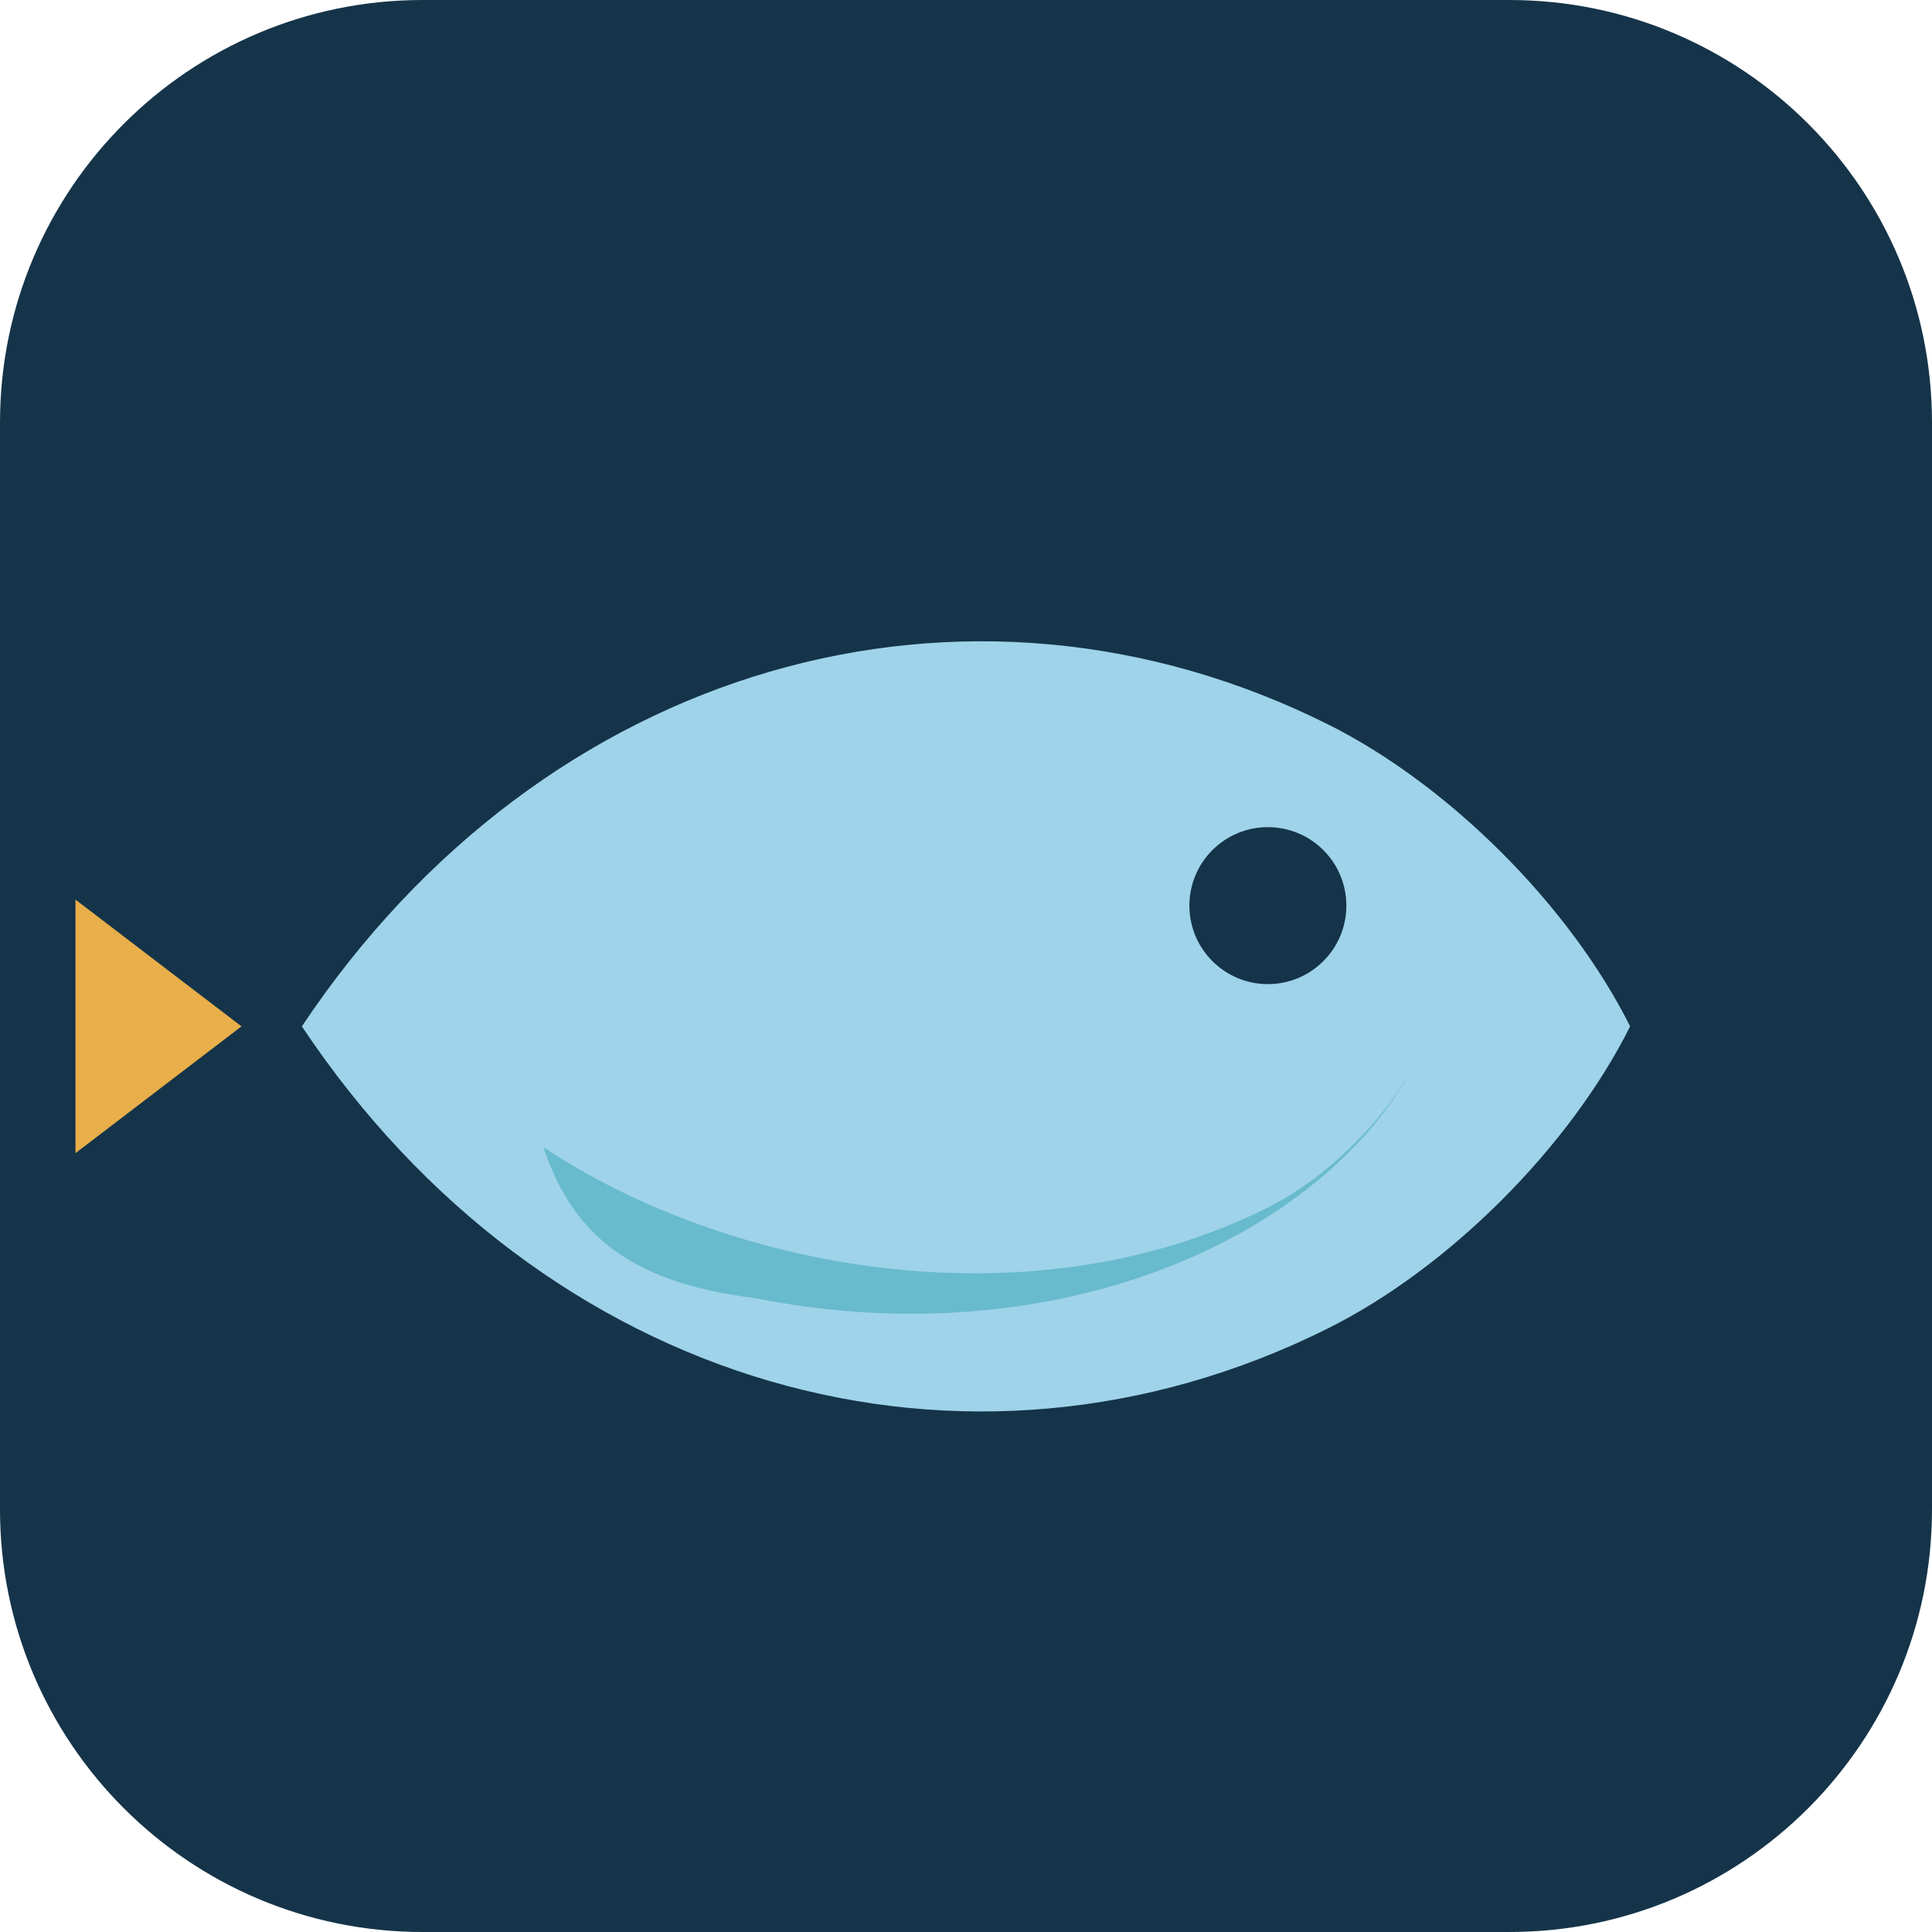
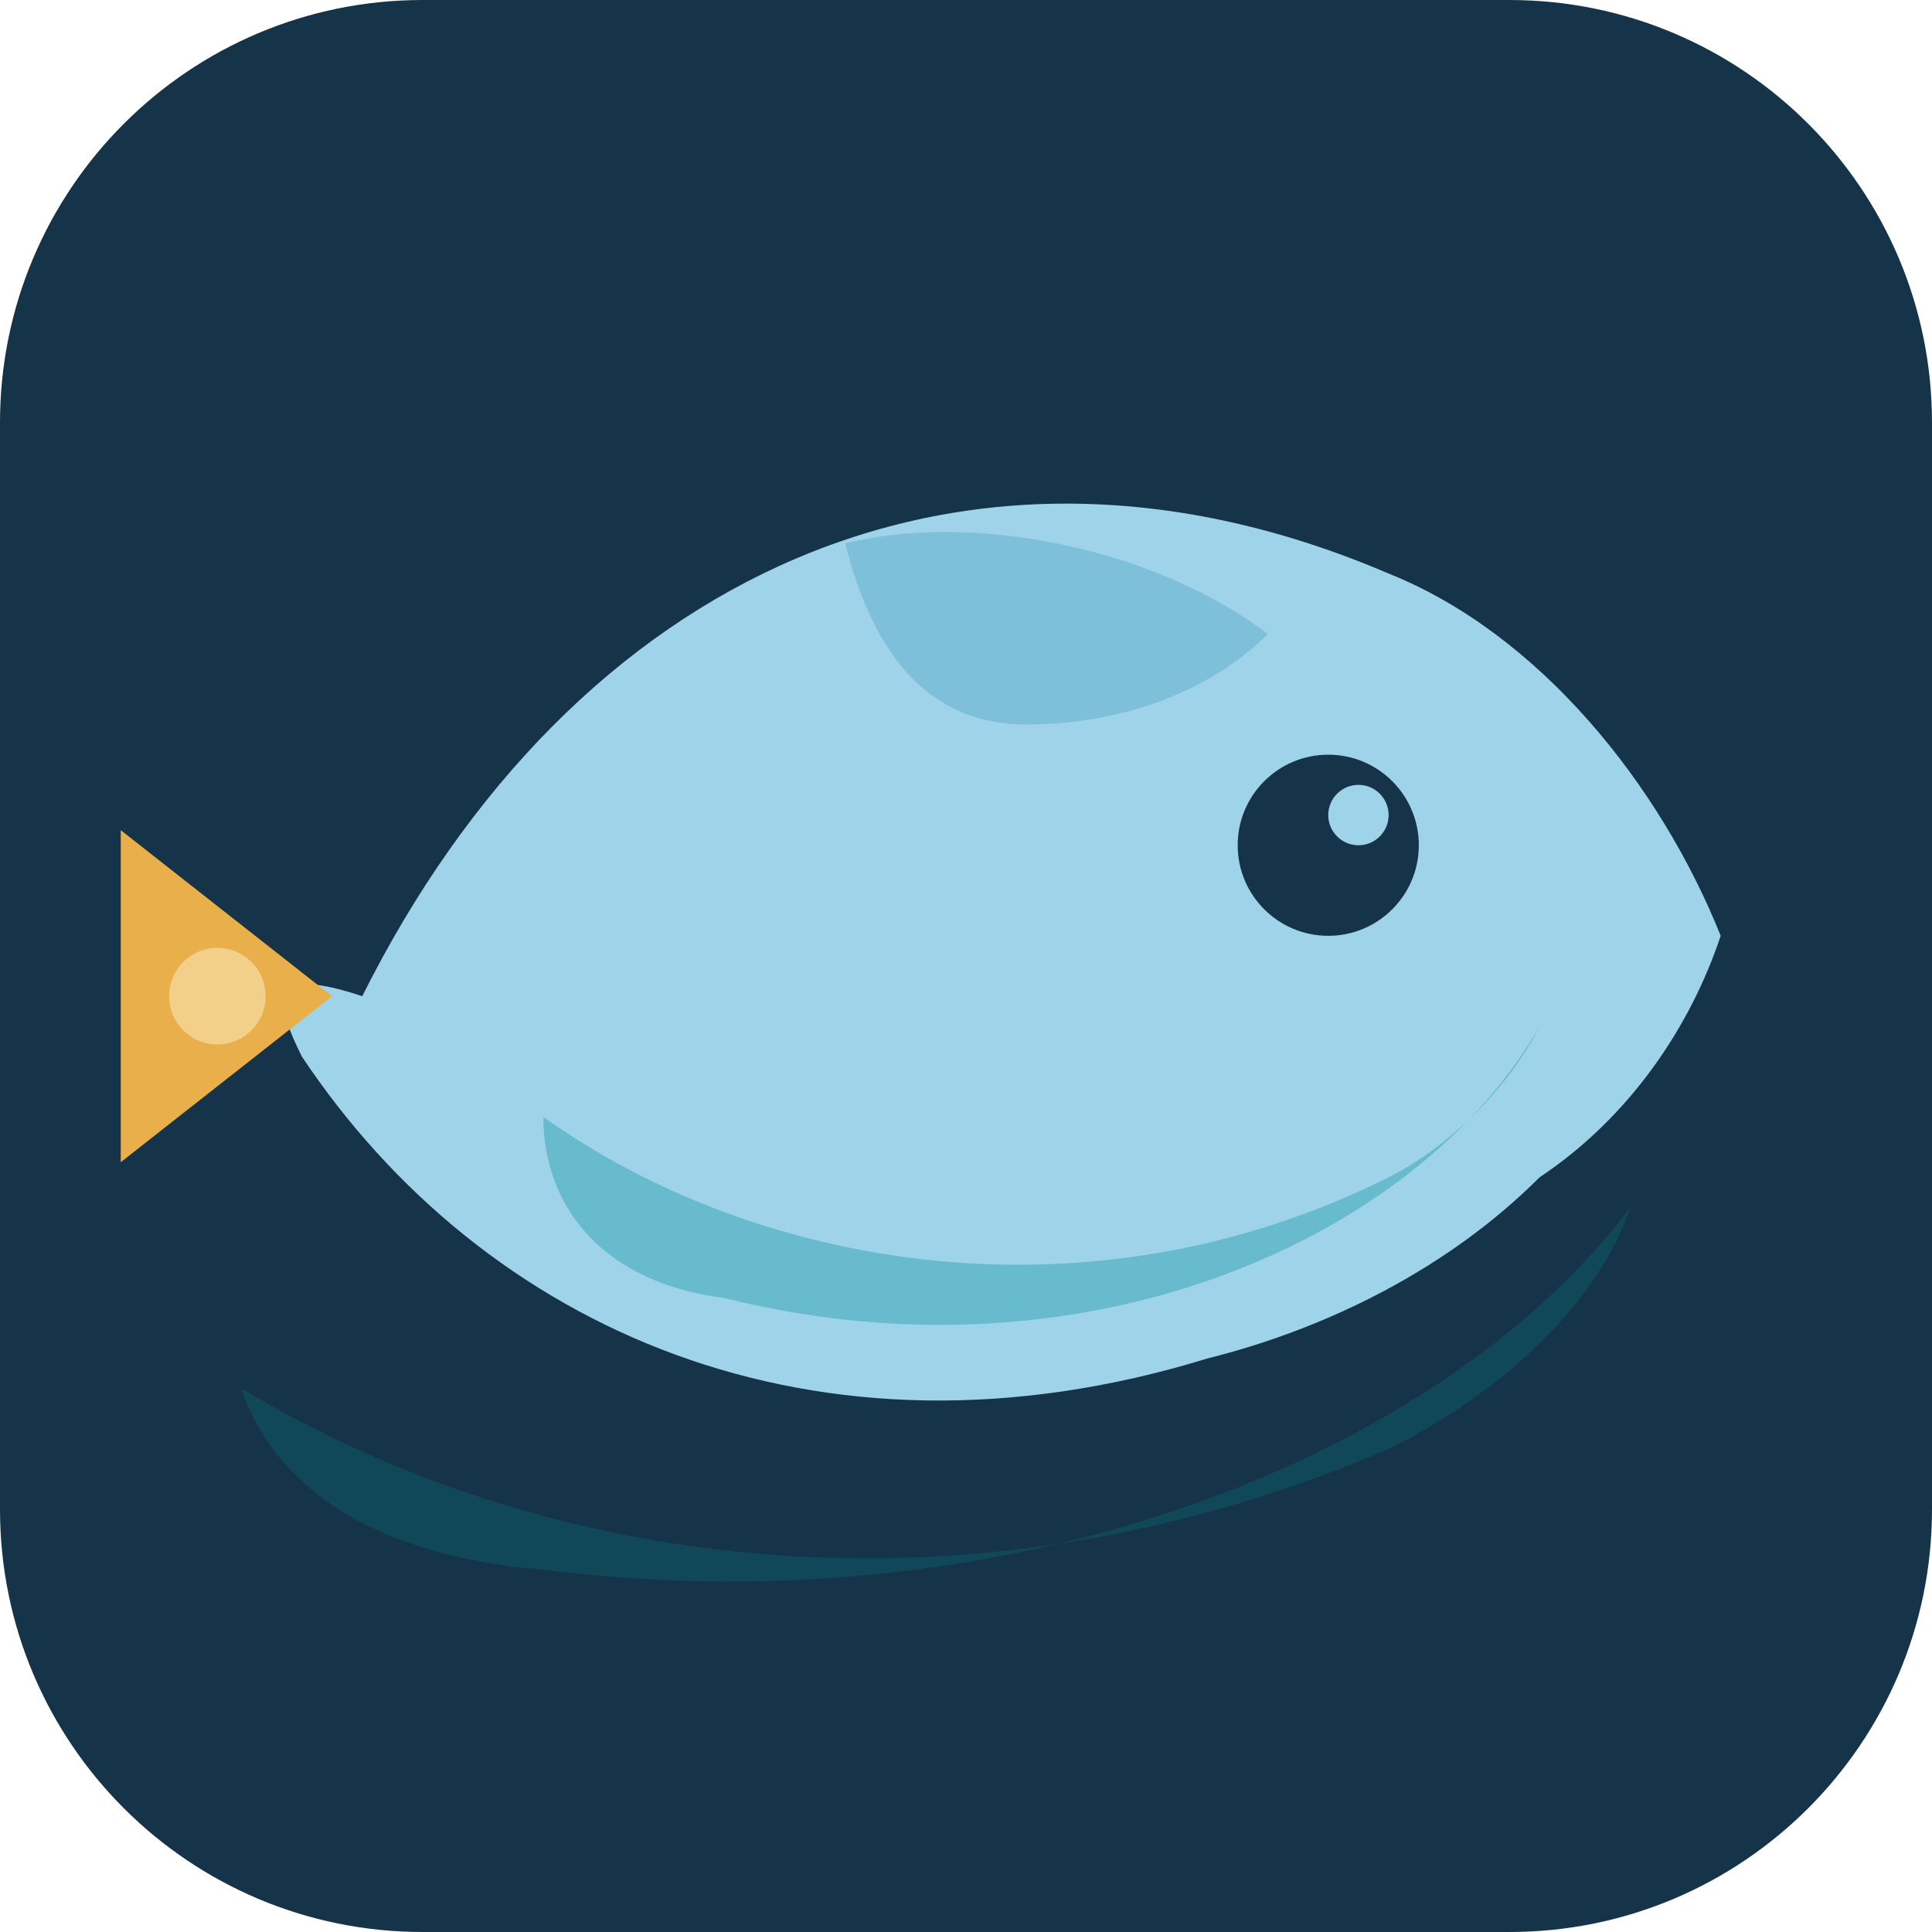
<svg xmlns="http://www.w3.org/2000/svg" viewBox="0 0 64 64" role="img" aria-label="Fish Shopping">
  <rect width="64" height="64" rx="14" fill="#153449" />
-   <path fill="#9fd3ea" d="M10 34c8-12 22-16 34-10 4 2 8 6 10 10-2 4-6 8-10 10-12 6-26 2-34-10z" />
-   <circle cx="42" cy="30" r="2.6" fill="#153449" />
-   <path fill="#e8af4a" d="M8 34l-5.5-4.2v8.4L8 34z" />
-   <path fill="#008f95" opacity="0.35" d="M18 38c6 4 16 6 24 2 2-1 4-3 5-5-3 6-12 10-22 8-4-.5-6-2-7-5z" />
+   <path fill="#008f95" opacity="0.22" d="M8 46c10 6 24 8 38 2 4-2 7-5 8-8-6 8-20 14-36 12-6-.5-9-3-10-6z" />
+   <path fill="#9fd3ea" d="M12 33c7-14 20-20 34-14 5 2 9 7 11 12-1 3-3 6-6 8-3 3-7 5-11 6-13 4-24-1-30-10-1-2-1-3 2-2z" />
+   <path fill="#7ebfd9" d="M28 18c4-1 10 0 14 3-2 2-5 3-8 3-3 0-5-2-6-6z" />
+   <circle cx="44" cy="28" r="3" fill="#153449" />
+   <circle cx="45" cy="27" r="1" fill="#9fd3ea" />
+   <path fill="#e8af4a" d="M11 33l-7-5.5v11L11 33z" />
+   <circle cx="7.2" cy="33" r="1.6" fill="#f3d089" />
+   <path fill="#008f95" opacity="0.35" d="M18 37c7 5 18 7 28 2 2-1 4-3 5-5-4 7-15 12-27 9-4-.5-6-3-6-6z" />
</svg>
